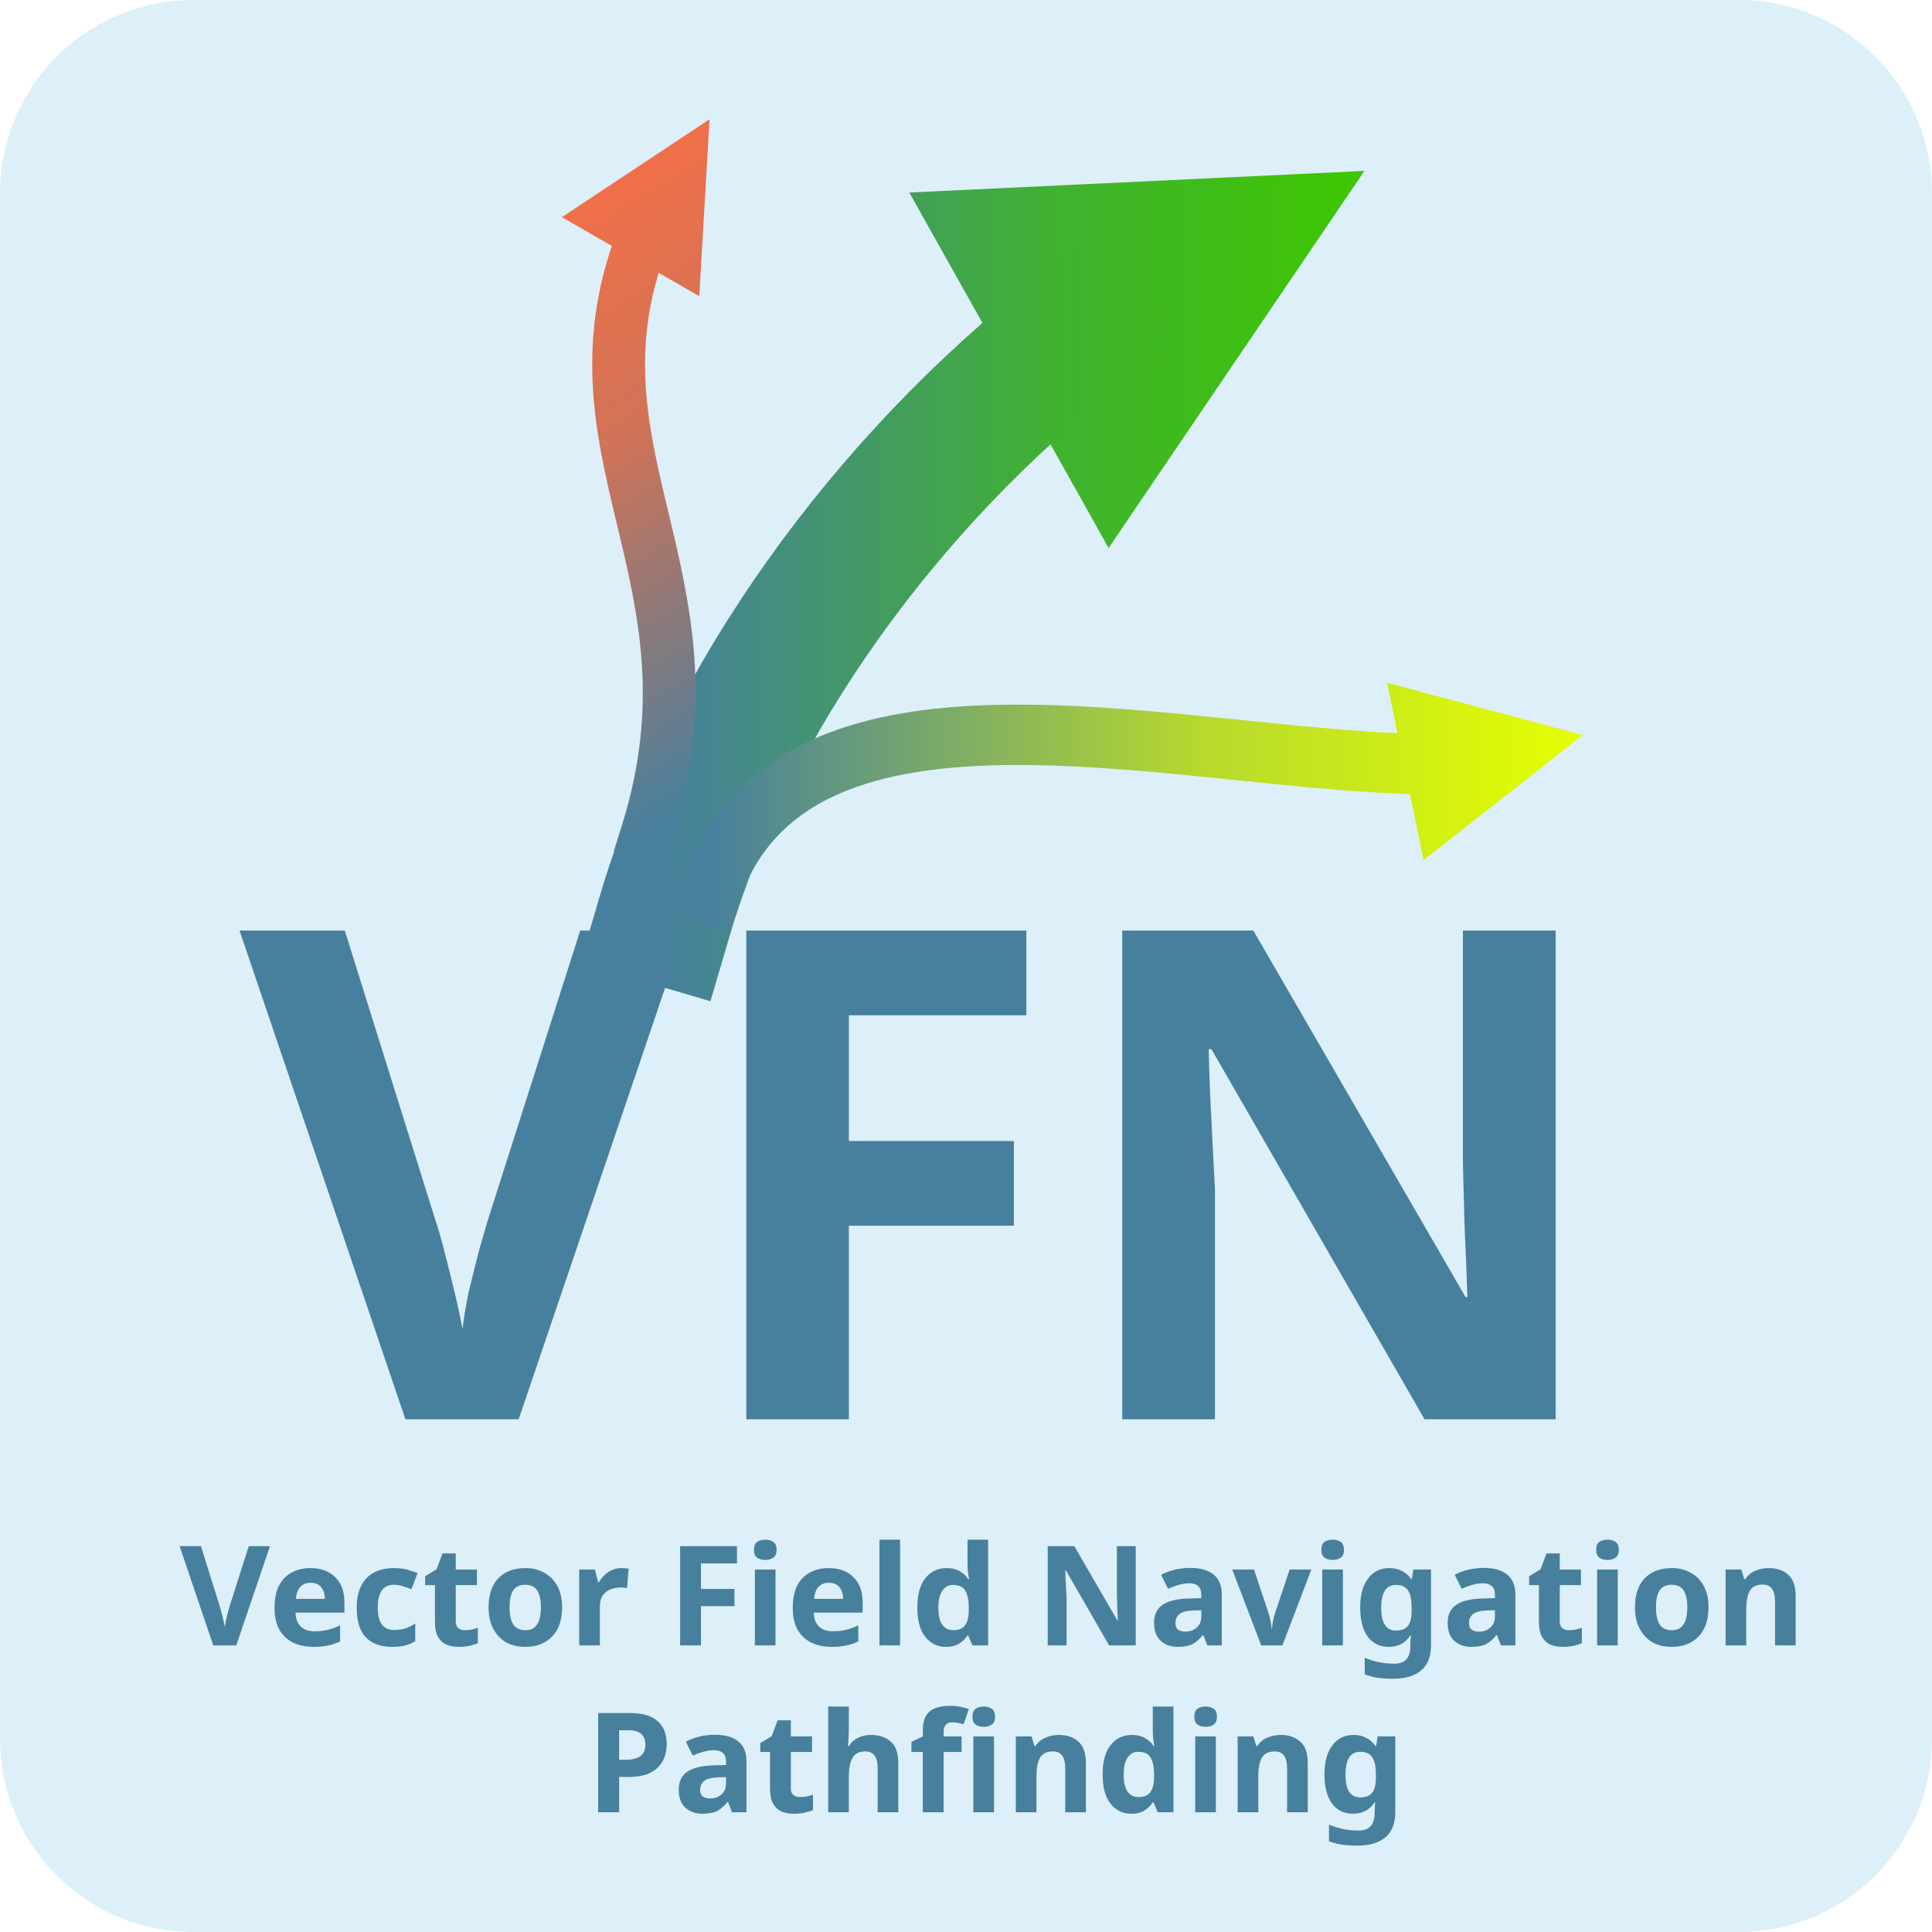
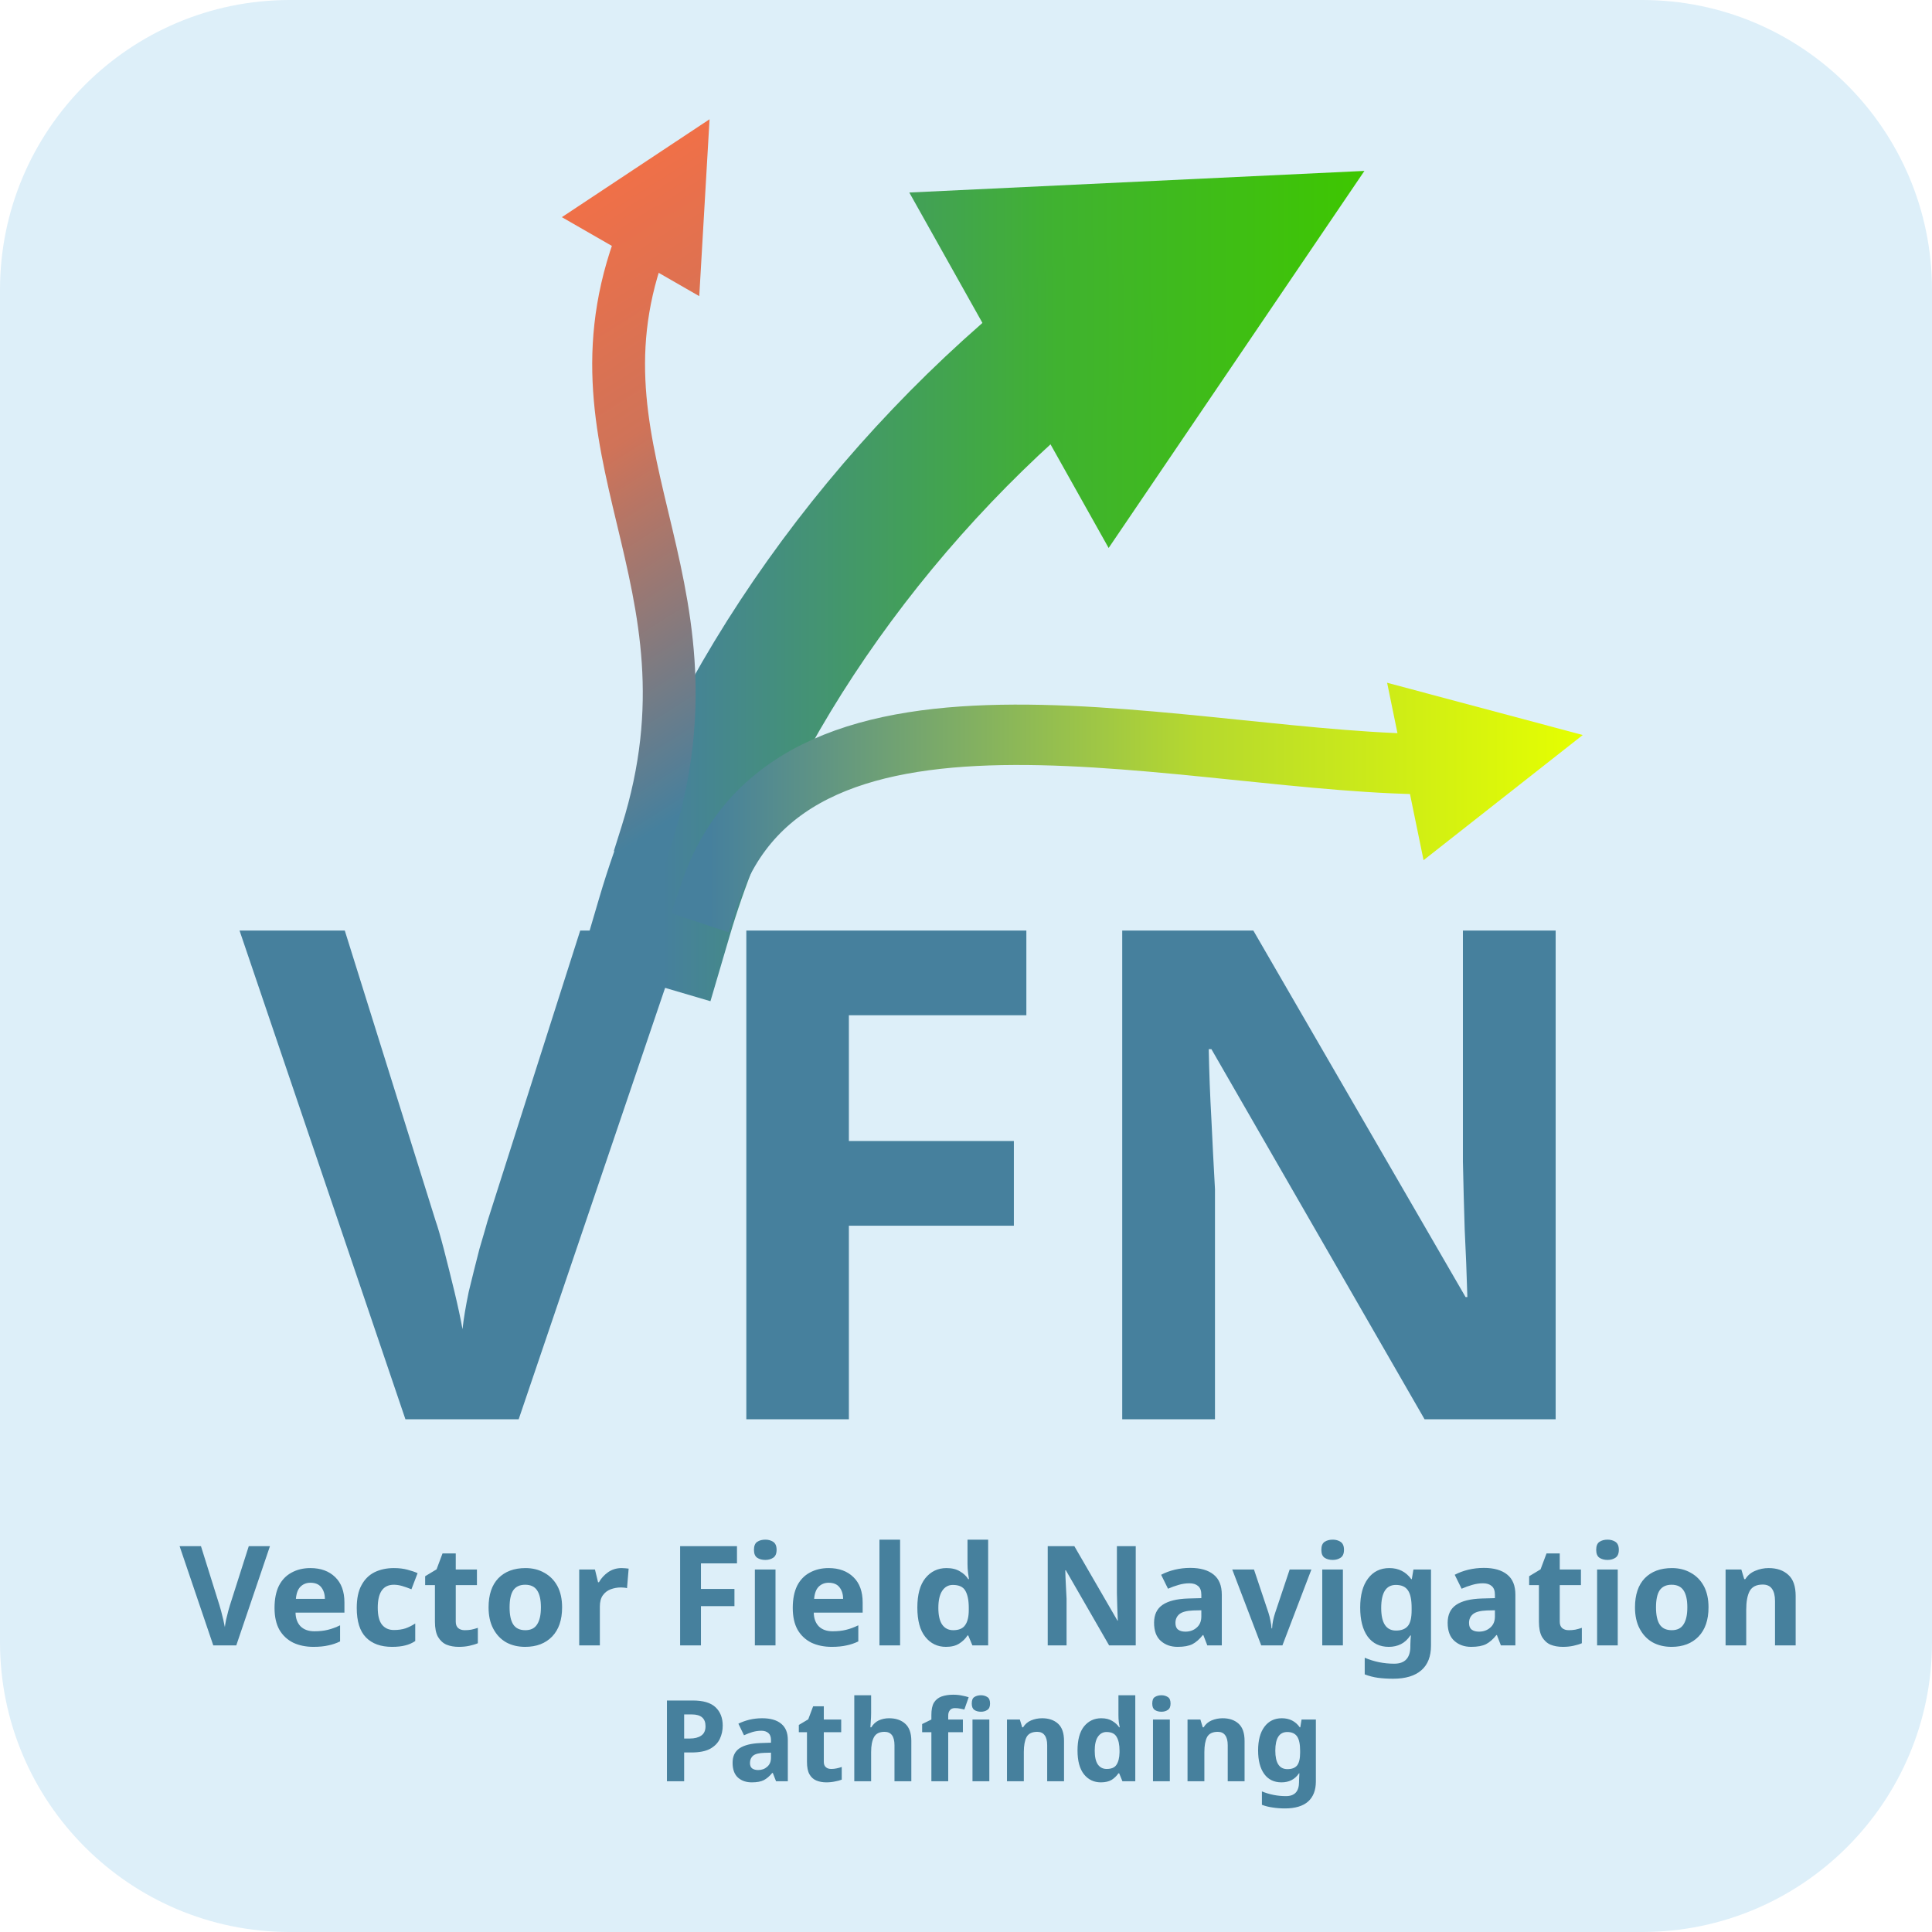
<svg xmlns="http://www.w3.org/2000/svg" width="100%" height="100%" viewBox="0 0 256 256" version="1.1" xml:space="preserve" style="fill-rule:evenodd;clip-rule:evenodd;stroke-linecap:square;stroke-linejoin:round;stroke-miterlimit:1.5;">
  <g transform="matrix(1,0,0,0.885896,0,0)">
-     <path d="M256,28.897C256,12.948 244.529,0 230.4,0L25.6,0C11.471,0 0,12.948 0,28.897L0,260.076C0,276.024 11.471,288.973 25.6,288.973L230.4,288.973C244.529,288.973 256,276.024 256,260.076L256,28.897Z" style="fill:rgb(221,239,249);" />
+     <path d="M256,43.346C256,19.423 238.794,0 217.6,0L38.4,0C17.206,0 0,19.423 0,43.346L0,245.627C0,269.55 17.206,288.973 38.4,288.973L217.6,288.973C238.794,288.973 256,269.55 256,245.627L256,43.346Z" style="fill:rgb(221,239,249);" />
  </g>
  <g transform="matrix(1.08548,0,0,1.08548,13.9098,-5.67116)">
    <g transform="matrix(6.96743,0,0,6.96743,-213.635,-450.091)">
      <g transform="matrix(12,0,0,12,59.3973,90.2128)">
            </g>
      <text x="33.021px" y="90.213px" style="font-family:'EurostileLTStd-Bold', 'Eurostile LT Std', sans-serif;font-weight:700;font-size:12px;fill:rgb(70,128,157);">VFN</text>
    </g>
    <g transform="matrix(0.803279,0,0,0.803279,2.05043,-14.812)">
      <g transform="matrix(1.14687,-0,-0,1.14687,-18.5052,24.9435)">
        <path d="M120.486,25.51L180.792,22.646L146.899,72.609L120.486,25.51Z" style="fill:url(#_Linear1);" />
        <path d="M88.044,121.49C96.468,92.865 117.32,63.893 143.112,43.777" style="fill:none;stroke:url(#_Linear2);stroke-width:18px;" />
      </g>
    </g>
    <g transform="matrix(0.803279,0,0,0.803279,20.9548,-8.56169)">
      <g transform="matrix(1.14687,-0,-0,1.14687,-42.0392,17.1625)">
        <path d="M183.799,90.469L209.723,97.393L188.629,113.978L183.799,90.469Z" style="fill:url(#_Linear3);" />
        <path d="M94.019,118.479C105.193,84.866 158.282,101.525 190.916,101.257" style="fill:none;stroke:url(#_Linear4);stroke-width:8px;" />
      </g>
    </g>
    <g transform="matrix(-0.426136,-0.68093,-0.68093,0.426136,196.8,86.5841)">
      <g transform="matrix(-0.608408,-0.972184,-0.972184,0.608408,224.29,167.472)">
        <path d="M74.45,28.776L94.019,15.803L92.656,39.242L74.45,28.776Z" style="fill:url(#_Linear5);" />
        <path d="M85.726,110.479C96.476,76.251 73.437,59.75 85.646,30.368" style="fill:none;stroke:url(#_Linear6);stroke-width:7px;" />
      </g>
    </g>
  </g>
  <g transform="matrix(1.53568,0,0,1.53568,22.8616,-253.039)">
    <text x="0.611px" y="306.746px" style="font-family:'EurostileLTStd-Demi', 'Eurostile LT Std', sans-serif;font-weight:600;font-size:12px;fill:rgb(70,128,157);">V<tspan x="8.255px " y="306.746px ">e</tspan>ctor Field Navigation</text>
-     <g transform="matrix(12,0,0,12,63.2208,321.146)">
+     <g transform="matrix(9.76763,0,0,9.76763,64.2309,318.468)">
        </g>
-     <g transform="matrix(12,0,0,12,67.3968,321.146)">
+     <g transform="matrix(9.76763,0,0,9.76763,67.6301,318.468)">
        </g>
-     <g transform="matrix(12,0,0,12,101.657,321.146)">
+     <g transform="matrix(9.76763,0,0,9.76763,95.5166,318.468)">
        </g>
-     <text x="35.645px" y="321.146px" style="font-family:'EurostileLTStd-Demi', 'Eurostile LT Std', sans-serif;font-weight:600;font-size:12px;fill:rgb(70,128,157);">Pathﬁnding</text>
+     <text x="41.785px" y="318.468px" style="font-family:'EurostileLTStd-Demi', 'Eurostile LT Std', sans-serif;font-weight:600;font-size:9.768px;fill:rgb(70,128,157);">Pathﬁnding</text>
  </g>
  <defs>
    <linearGradient id="_Linear1" x1="0" y1="0" x2="1" y2="0" gradientUnits="userSpaceOnUse" gradientTransform="matrix(92.7479,0,0,98.8435,88.0436,72.068)">
      <stop offset="0" style="stop-color:rgb(70,128,157);stop-opacity:1" />
      <stop offset="0.56" style="stop-color:rgb(64,178,48);stop-opacity:1" />
      <stop offset="1" style="stop-color:rgb(62,199,0);stop-opacity:1" />
    </linearGradient>
    <linearGradient id="_Linear2" x1="0" y1="0" x2="1" y2="0" gradientUnits="userSpaceOnUse" gradientTransform="matrix(92.7479,0,0,98.8435,88.0436,72.068)">
      <stop offset="0" style="stop-color:rgb(70,128,157);stop-opacity:1" />
      <stop offset="0.56" style="stop-color:rgb(64,178,48);stop-opacity:1" />
      <stop offset="1" style="stop-color:rgb(62,199,0);stop-opacity:1" />
    </linearGradient>
    <linearGradient id="_Linear3" x1="0" y1="0" x2="1" y2="0" gradientUnits="userSpaceOnUse" gradientTransform="matrix(115.704,0,0,21.1161,94.0191,107.921)">
      <stop offset="0" style="stop-color:rgb(70,128,157);stop-opacity:1" />
      <stop offset="0.56" style="stop-color:rgb(182,217,46);stop-opacity:1" />
      <stop offset="1" style="stop-color:rgb(229,255,0);stop-opacity:1" />
    </linearGradient>
    <linearGradient id="_Linear4" x1="0" y1="0" x2="1" y2="0" gradientUnits="userSpaceOnUse" gradientTransform="matrix(115.704,0,0,21.1161,94.0191,107.921)">
      <stop offset="0" style="stop-color:rgb(70,128,157);stop-opacity:1" />
      <stop offset="0.56" style="stop-color:rgb(182,217,46);stop-opacity:1" />
      <stop offset="1" style="stop-color:rgb(229,255,0);stop-opacity:1" />
    </linearGradient>
    <linearGradient id="_Linear5" x1="0" y1="0" x2="1" y2="0" gradientUnits="userSpaceOnUse" gradientTransform="matrix(-47.6765,-76.183,-40.1855,25.1487,105.819,97.9046)">
      <stop offset="0" style="stop-color:rgb(70,128,157);stop-opacity:1" />
      <stop offset="0.51" style="stop-color:rgb(208,115,88);stop-opacity:1" />
      <stop offset="1" style="stop-color:rgb(255,110,64);stop-opacity:1" />
      <stop offset="1" style="stop-color:rgb(35,255,0);stop-opacity:1" />
    </linearGradient>
    <linearGradient id="_Linear6" x1="0" y1="0" x2="1" y2="0" gradientUnits="userSpaceOnUse" gradientTransform="matrix(-47.6765,-76.183,-40.1855,25.1487,105.819,97.9046)">
      <stop offset="0" style="stop-color:rgb(70,128,157);stop-opacity:1" />
      <stop offset="0.51" style="stop-color:rgb(208,115,88);stop-opacity:1" />
      <stop offset="1" style="stop-color:rgb(255,110,64);stop-opacity:1" />
      <stop offset="1" style="stop-color:rgb(35,255,0);stop-opacity:1" />
    </linearGradient>
  </defs>
</svg>
